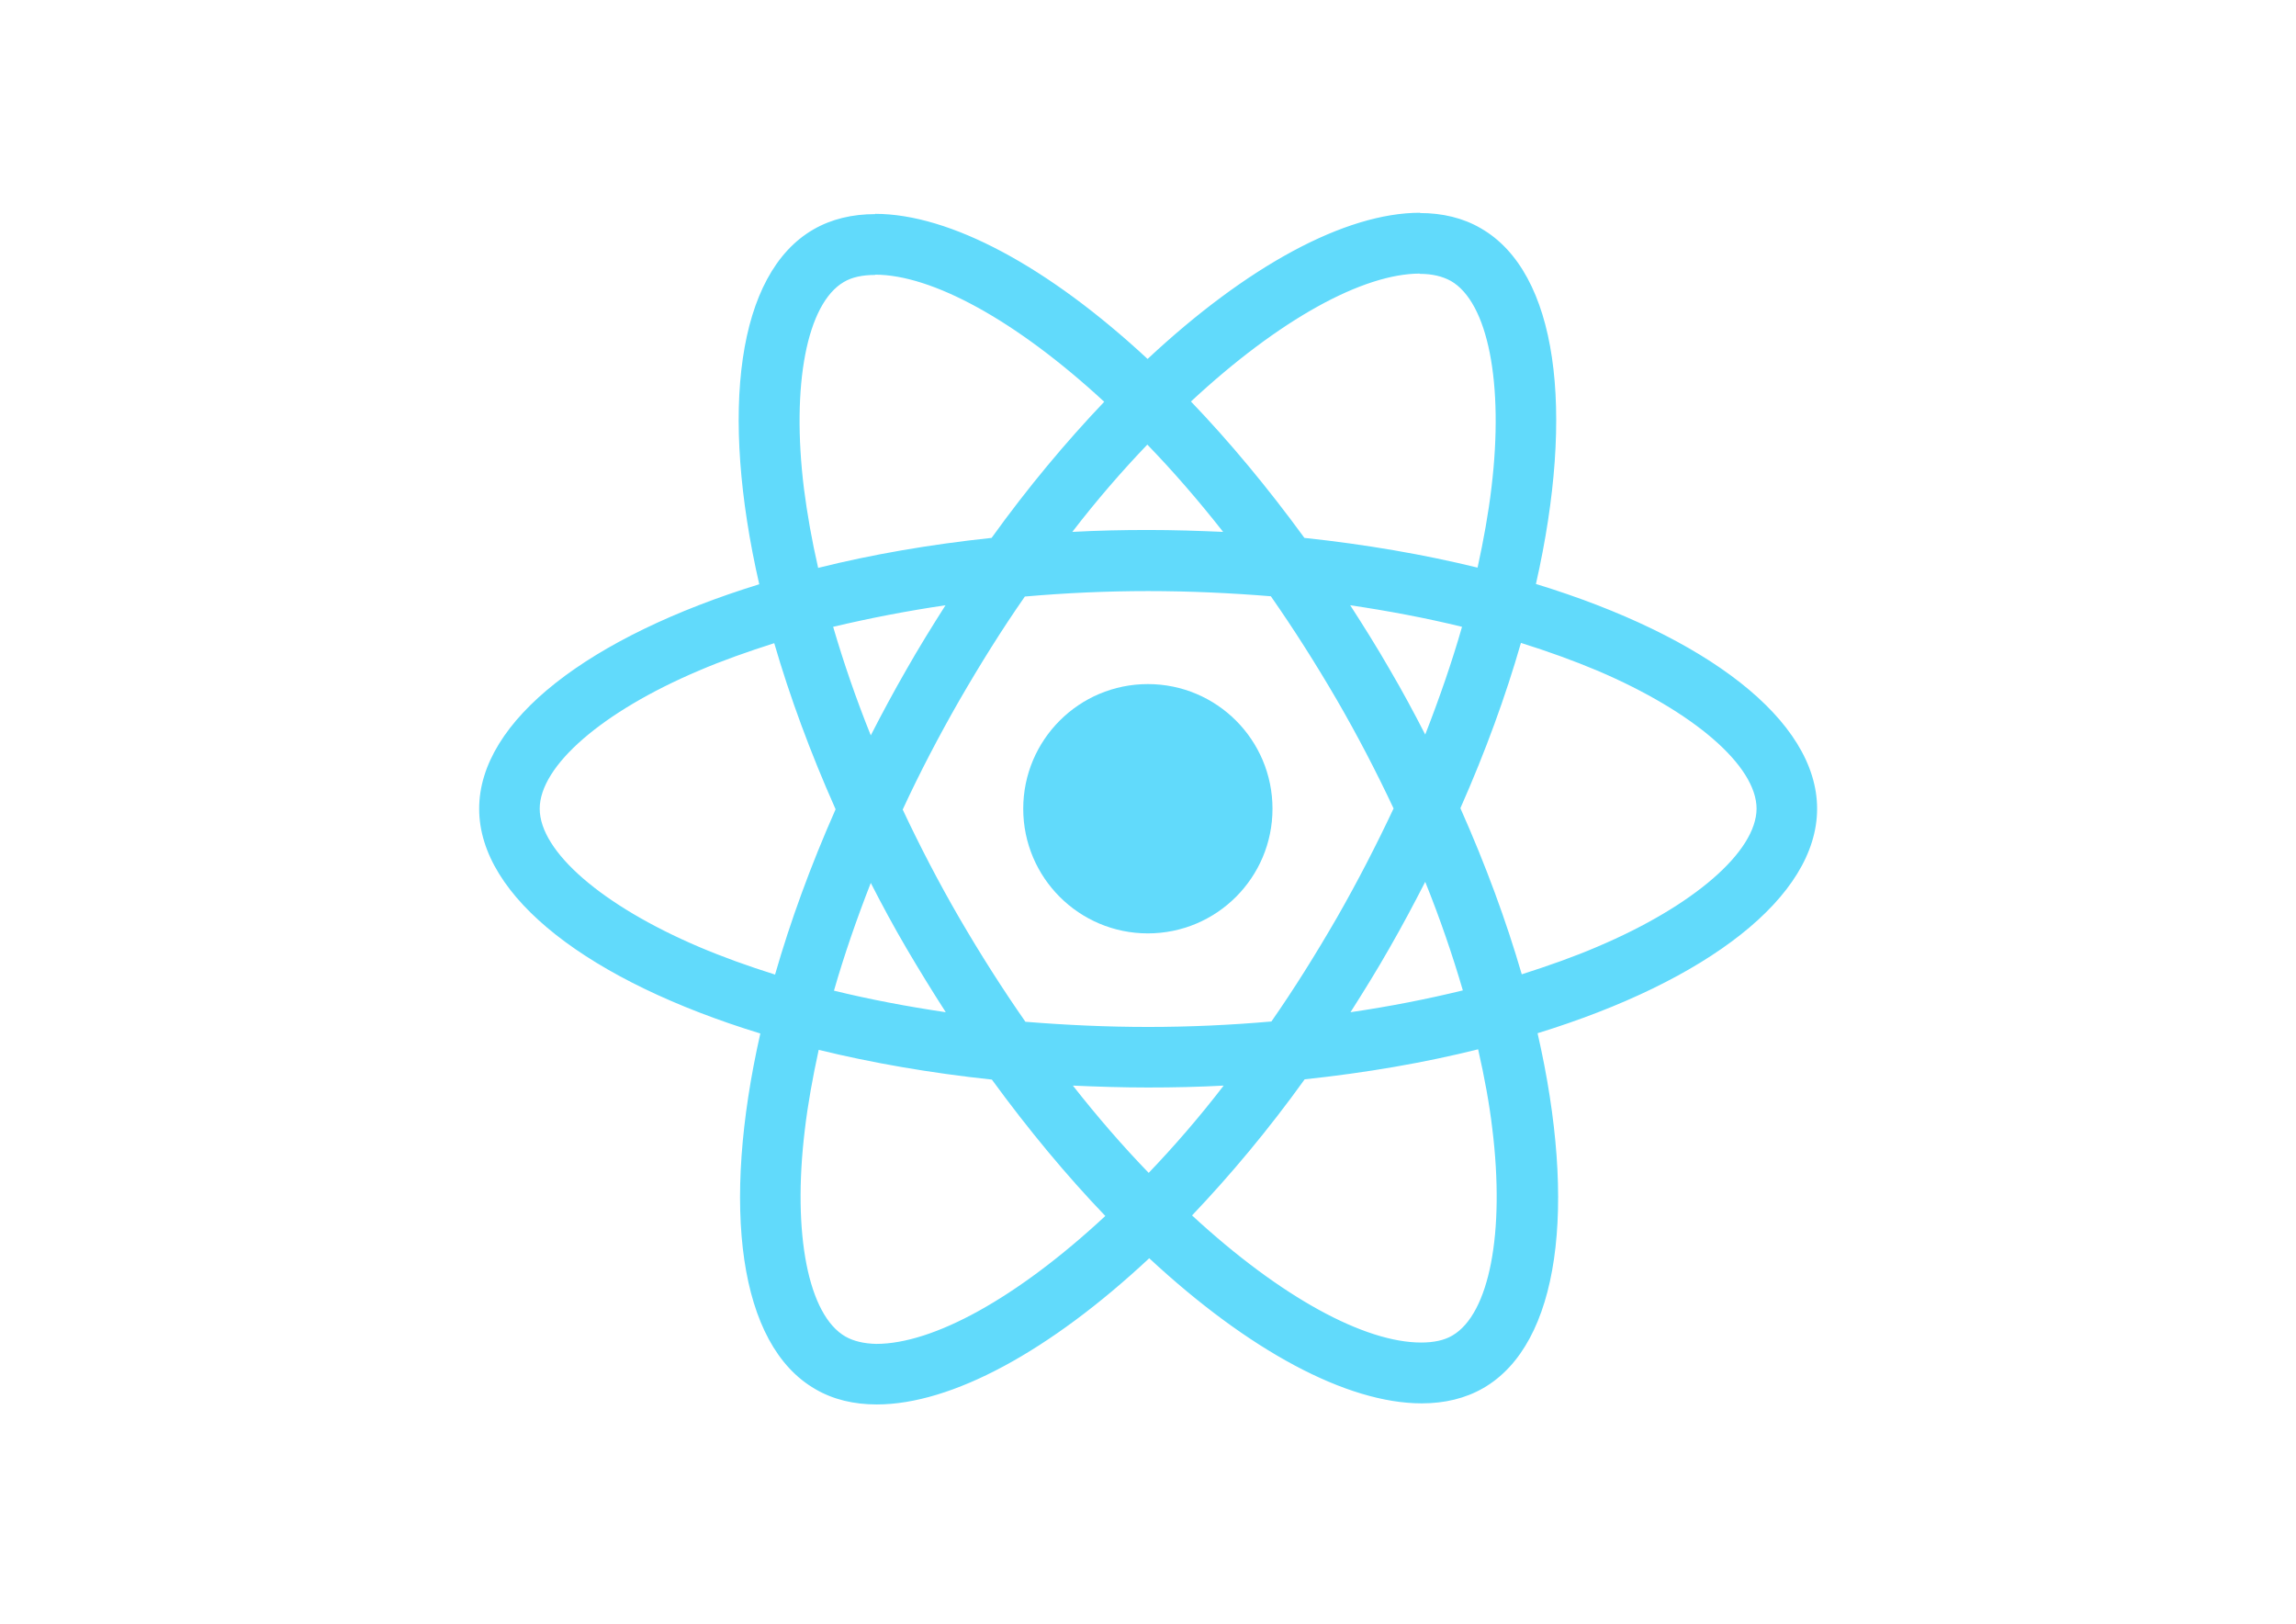
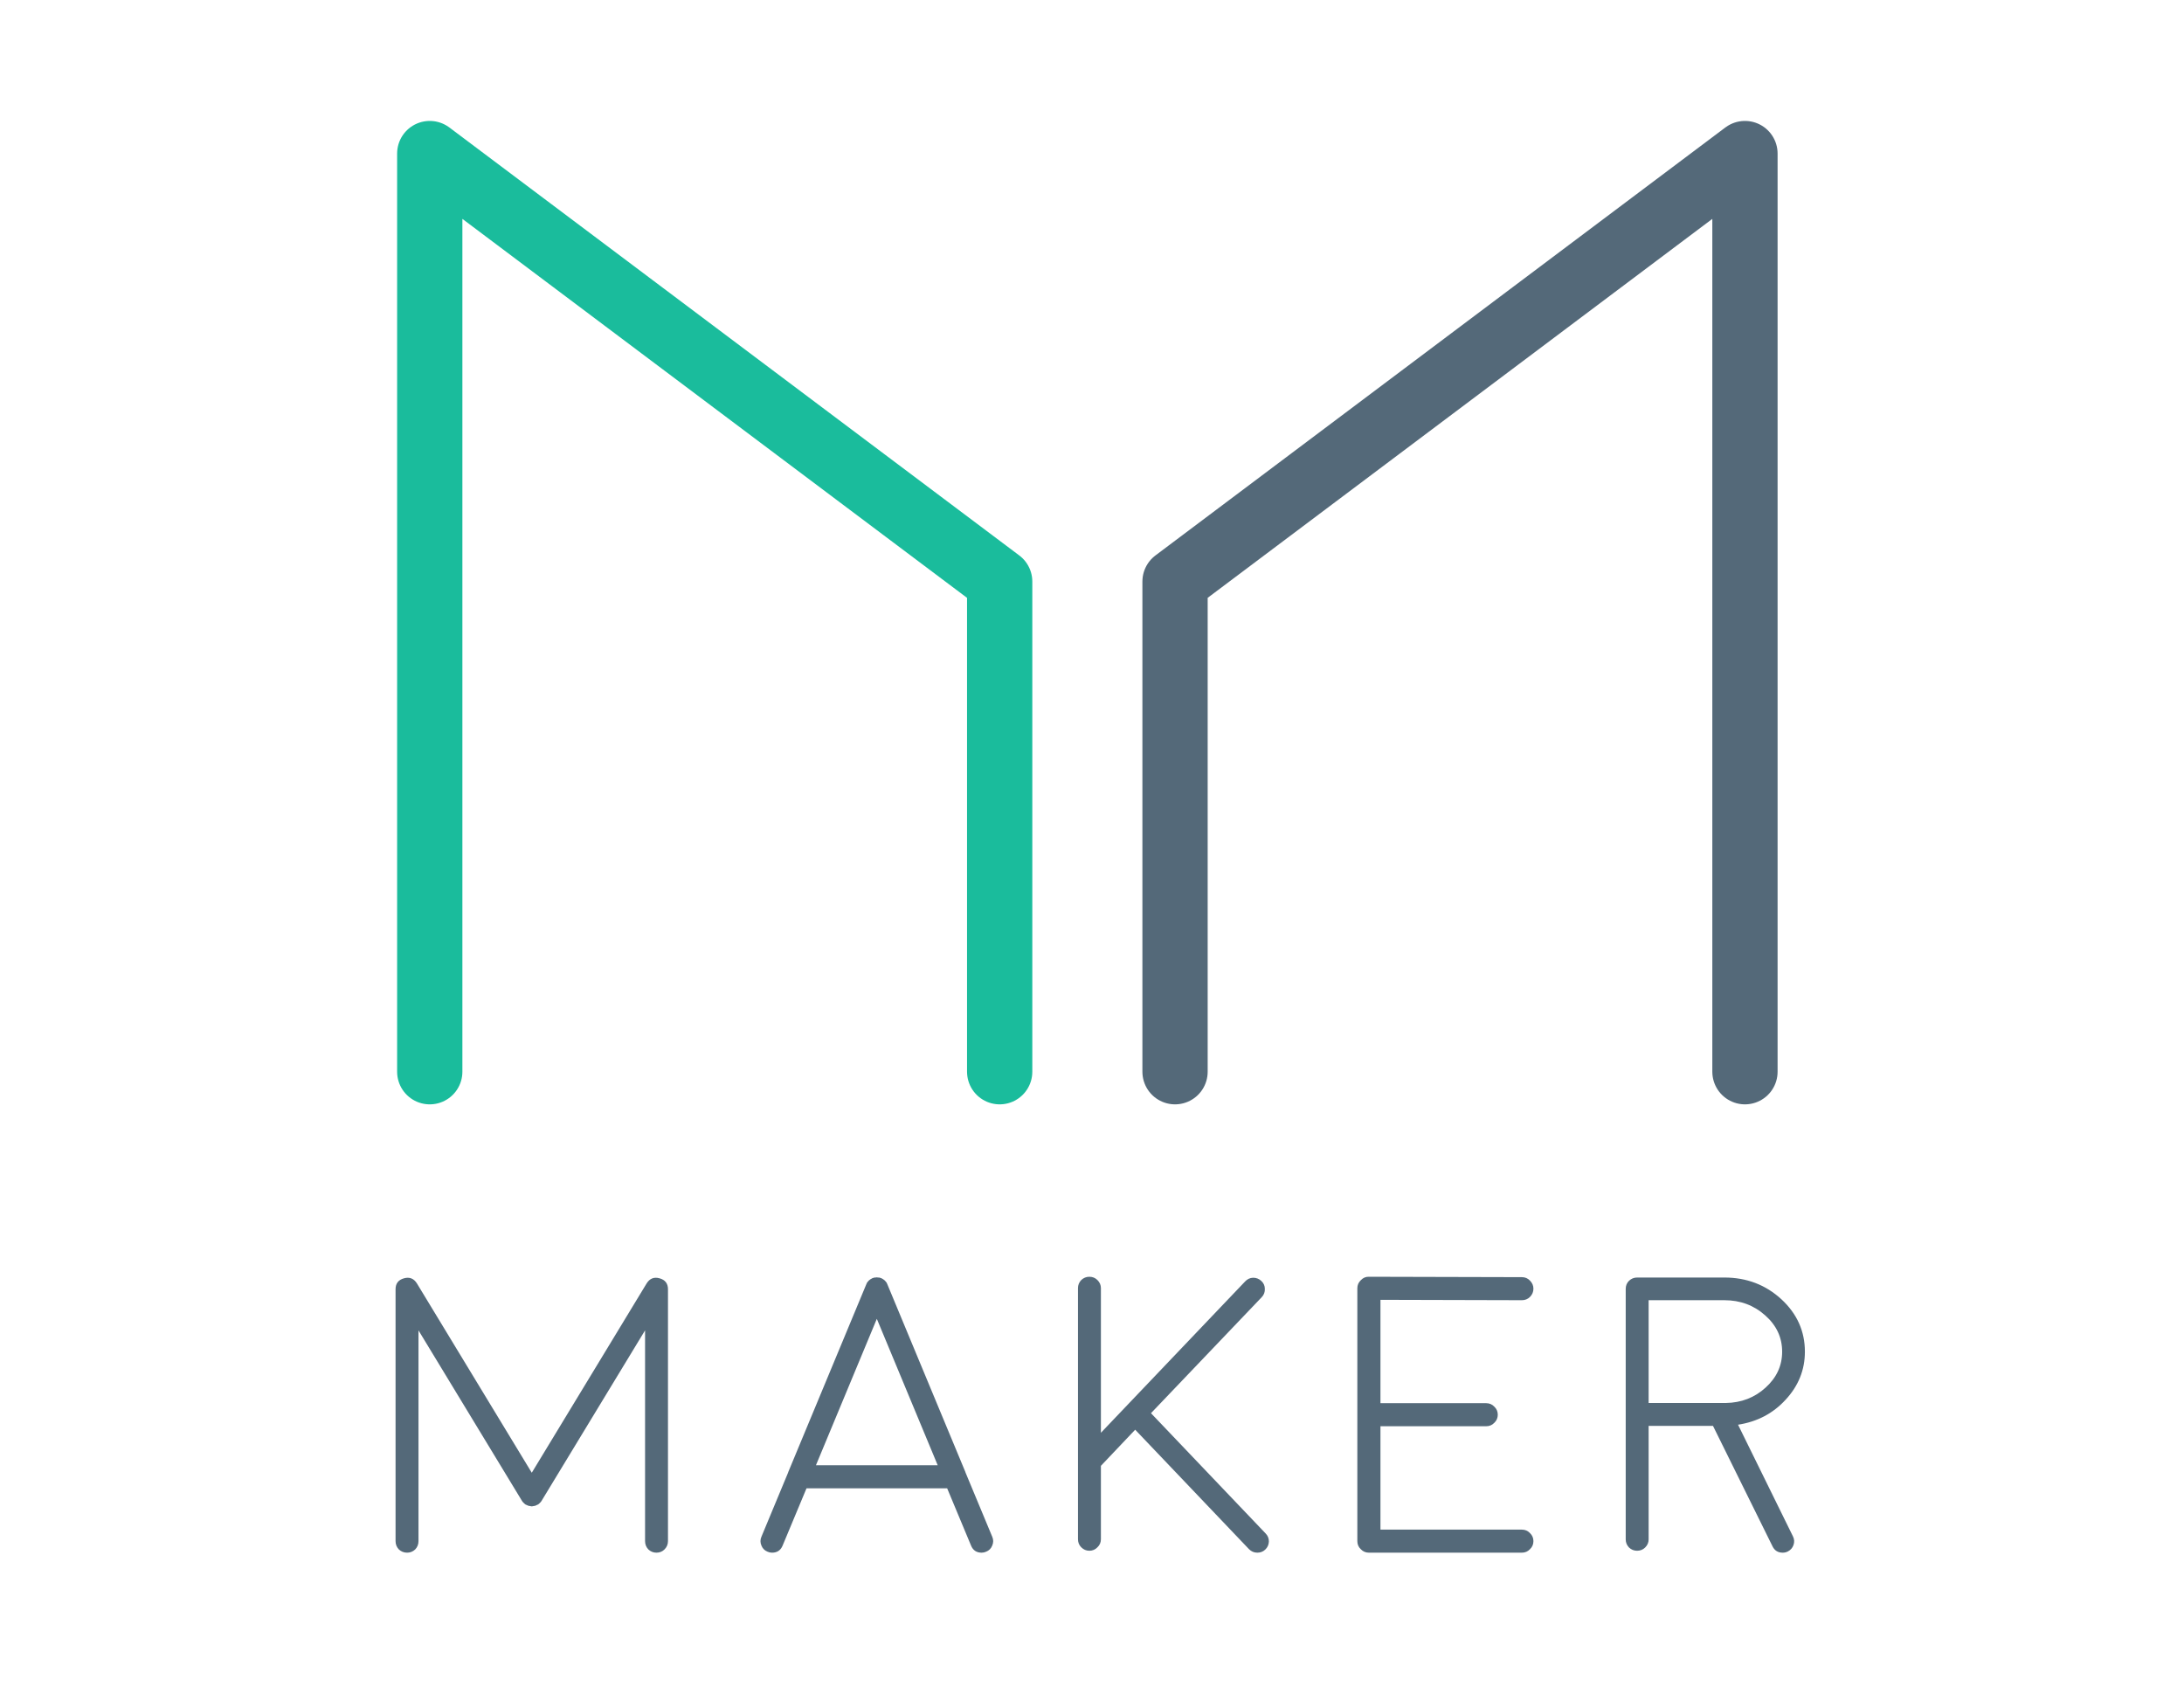
- <svg xmlns="http://www.w3.org/2000/svg" viewBox="0 0 841.9 595.3">
-   <g fill="#61DAFB">
-     <path d="M666.3 296.5c0-32.5-40.7-63.3-103.1-82.4 14.4-63.6 8-114.2-20.2-130.4-6.5-3.8-14.1-5.6-22.4-5.6v22.3c4.6 0 8.3.9 11.4 2.6 13.6 7.8 19.5 37.5 14.9 75.7-1.1 9.4-2.9 19.3-5.1 29.4-19.6-4.8-41-8.5-63.5-10.9-13.5-18.5-27.5-35.3-41.6-50 32.6-30.3 63.2-46.9 84-46.9V78c-27.5 0-63.5 19.6-99.9 53.6-36.4-33.8-72.4-53.2-99.9-53.2v22.3c20.7 0 51.4 16.5 84 46.6-14 14.7-28 31.4-41.3 49.9-22.6 2.4-44 6.1-63.6 11-2.3-10-4-19.7-5.2-29-4.7-38.2 1.1-67.9 14.6-75.8 3-1.8 6.9-2.6 11.5-2.6V78.5c-8.4 0-16 1.8-22.6 5.6-28.1 16.2-34.4 66.7-19.9 130.1-62.2 19.2-102.7 49.9-102.7 82.3 0 32.5 40.7 63.3 103.1 82.4-14.4 63.6-8 114.2 20.2 130.4 6.5 3.8 14.1 5.6 22.5 5.6 27.5 0 63.5-19.6 99.9-53.6 36.4 33.8 72.4 53.2 99.9 53.2 8.4 0 16-1.8 22.6-5.6 28.1-16.2 34.4-66.7 19.9-130.1 62-19.1 102.5-49.9 102.5-82.3zm-130.2-66.7c-3.7 12.9-8.3 26.2-13.5 39.5-4.1-8-8.4-16-13.1-24-4.6-8-9.5-15.8-14.4-23.4 14.2 2.1 27.9 4.7 41 7.9zm-45.8 106.5c-7.8 13.5-15.8 26.3-24.1 38.2-14.9 1.3-30 2-45.2 2-15.1 0-30.2-.7-45-1.9-8.3-11.9-16.4-24.6-24.2-38-7.6-13.1-14.5-26.4-20.8-39.8 6.2-13.4 13.2-26.8 20.7-39.9 7.8-13.5 15.8-26.3 24.1-38.2 14.9-1.3 30-2 45.2-2 15.1 0 30.2.7 45 1.9 8.3 11.9 16.4 24.6 24.2 38 7.6 13.1 14.5 26.4 20.8 39.8-6.3 13.4-13.2 26.8-20.7 39.9zm32.3-13c5.4 13.4 10 26.8 13.8 39.8-13.1 3.2-26.9 5.9-41.2 8 4.9-7.7 9.8-15.6 14.4-23.7 4.6-8 8.9-16.1 13-24.1zM421.2 430c-9.3-9.6-18.6-20.3-27.8-32 9 .4 18.2.7 27.5.7 9.4 0 18.7-.2 27.8-.7-9 11.7-18.3 22.4-27.5 32zm-74.4-58.9c-14.2-2.1-27.9-4.7-41-7.9 3.7-12.9 8.3-26.2 13.5-39.5 4.1 8 8.4 16 13.1 24 4.7 8 9.5 15.8 14.4 23.4zM420.7 163c9.3 9.6 18.6 20.3 27.8 32-9-.4-18.2-.7-27.5-.7-9.4 0-18.7.2-27.8.7 9-11.7 18.3-22.4 27.5-32zm-74 58.9c-4.9 7.7-9.8 15.6-14.4 23.7-4.6 8-8.9 16-13 24-5.4-13.4-10-26.8-13.8-39.8 13.1-3.1 26.9-5.8 41.2-7.9zm-90.5 125.2c-35.4-15.1-58.3-34.9-58.3-50.6 0-15.7 22.9-35.6 58.3-50.6 8.6-3.7 18-7 27.7-10.1 5.7 19.6 13.2 40 22.5 60.9-9.2 20.8-16.6 41.1-22.2 60.6-9.9-3.1-19.3-6.5-28-10.2zM310 490c-13.6-7.8-19.5-37.5-14.9-75.7 1.1-9.4 2.9-19.3 5.1-29.4 19.6 4.8 41 8.5 63.5 10.9 13.5 18.5 27.5 35.3 41.6 50-32.6 30.3-63.2 46.9-84 46.9-4.5-.1-8.3-1-11.3-2.7zm237.2-76.2c4.7 38.2-1.1 67.9-14.6 75.8-3 1.8-6.9 2.6-11.5 2.6-20.7 0-51.4-16.5-84-46.6 14-14.7 28-31.4 41.3-49.9 22.6-2.4 44-6.1 63.6-11 2.3 10.1 4.1 19.8 5.2 29.1zm38.5-66.7c-8.6 3.7-18 7-27.7 10.1-5.7-19.6-13.2-40-22.5-60.9 9.2-20.8 16.6-41.1 22.2-60.6 9.9 3.1 19.3 6.5 28.1 10.2 35.4 15.1 58.3 34.9 58.3 50.6-.1 15.7-23 35.6-58.4 50.6zM320.8 78.4z" />
-     <circle cx="420.9" cy="296.5" r="45.7" />
-     <path d="M520.5 78.1z" />
+ <svg xmlns="http://www.w3.org/2000/svg" width="128px" height="100px" viewBox="0 0 128 100" version="1.1">
+   <defs />
+   <g id="Page-1" stroke="none" stroke-width="1" fill="none" fill-rule="evenodd">
+     <g id="128">
+       <g id="logo-maker" transform="translate(23, 9)">
+         <g id="Path-3-Copy-4-+-Path-3-Copy-5-Copy" transform="translate(2.187028, 0)" stroke-width="3.825" stroke-linecap="round" stroke-linejoin="round">
+           <path d="M33.402,53.812 L33.402,25.083 L0,0 L0,53.812" id="Path-3-Copy-4" stroke="#1ABC9C" />
+           <path d="M77.081,53.812 L77.081,25.083 L43.679,0 L43.679,53.812" id="Path-3-Copy-5" stroke="#546979" transform="translate(60.38032, 26.90625) scale(-1, 1) translate(-60.38032, -26.90625) " />
+         </g>
+         <path d="M1.527,68.971 L7.59,78.96 C7.59,78.96 7.594,78.963 7.602,78.971 L7.602,78.982 C7.617,78.997 7.632,79.016 7.647,79.038 C7.662,79.053 7.677,79.068 7.692,79.083 C7.707,79.098 7.722,79.113 7.737,79.128 C7.76,79.143 7.779,79.158 7.794,79.173 C7.831,79.196 7.839,79.2 7.816,79.185 C7.824,79.185 7.828,79.189 7.828,79.196 L7.85,79.196 C7.873,79.211 7.895,79.222 7.918,79.23 C7.933,79.237 7.952,79.245 7.974,79.252 C7.997,79.26 8.02,79.264 8.042,79.264 C8.057,79.271 8.076,79.275 8.099,79.275 C8.121,79.282 8.144,79.286 8.166,79.286 C8.189,79.286 8.212,79.282 8.234,79.275 C8.257,79.275 8.275,79.271 8.291,79.264 C8.313,79.264 8.336,79.26 8.358,79.252 C8.381,79.245 8.4,79.237 8.415,79.23 C8.437,79.222 8.46,79.211 8.482,79.196 C8.513,79.181 8.524,79.177 8.516,79.185 C8.494,79.2 8.501,79.196 8.539,79.173 C8.554,79.158 8.573,79.143 8.595,79.128 C8.61,79.113 8.626,79.098 8.641,79.083 C8.648,79.076 8.663,79.061 8.686,79.038 C8.701,79.016 8.716,78.997 8.731,78.982 L8.731,78.971 C8.738,78.963 8.742,78.96 8.742,78.96 L14.806,68.971 L14.806,81.324 C14.806,81.512 14.87,81.673 14.998,81.809 C15.133,81.936 15.291,82 15.472,82 C15.66,82 15.818,81.936 15.946,81.809 C16.081,81.673 16.149,81.512 16.149,81.324 L16.149,66.561 C16.149,66.223 15.984,66.009 15.652,65.919 C15.329,65.829 15.077,65.931 14.896,66.223 L8.166,77.315 L1.437,66.223 C1.256,65.931 1.004,65.829 0.68,65.919 C0.349,66.009 0.183,66.223 0.183,66.561 L0.183,81.324 C0.183,81.512 0.247,81.673 0.375,81.809 C0.511,81.936 0.673,82 0.861,82 C1.042,82 1.2,81.936 1.335,81.809 C1.463,81.673 1.527,81.512 1.527,81.324 L1.527,68.971 Z M24.821,76.876 L28.389,68.295 L31.957,76.876 L24.821,76.876 Z M22.247,82 C22.548,82 22.755,81.861 22.868,81.583 L24.268,78.228 L32.511,78.228 L33.911,81.583 C34.024,81.861 34.231,82 34.532,82 C34.622,82 34.709,81.981 34.791,81.944 C34.965,81.876 35.085,81.756 35.153,81.583 C35.228,81.411 35.228,81.238 35.153,81.065 L33.583,77.293 L33.583,77.282 L29.01,66.28 C28.995,66.242 28.977,66.201 28.954,66.156 C28.954,66.163 28.939,66.148 28.909,66.111 C28.886,66.081 28.871,66.062 28.864,66.054 C28.856,66.054 28.837,66.039 28.807,66.009 C28.777,65.987 28.762,65.976 28.762,65.976 C28.687,65.923 28.604,65.889 28.514,65.874 C28.521,65.874 28.502,65.874 28.457,65.874 C28.419,65.867 28.397,65.863 28.389,65.863 C28.382,65.863 28.356,65.867 28.31,65.874 L28.254,65.874 C28.171,65.889 28.092,65.923 28.017,65.976 C28.024,65.968 28.009,65.979 27.972,66.009 C27.942,66.032 27.923,66.047 27.915,66.054 C27.908,66.062 27.893,66.081 27.87,66.111 C27.84,66.141 27.825,66.156 27.825,66.156 C27.802,66.201 27.783,66.242 27.768,66.28 L23.195,77.282 L23.195,77.293 L21.626,81.065 C21.551,81.238 21.551,81.411 21.626,81.583 C21.694,81.756 21.814,81.876 21.987,81.944 C22.07,81.981 22.157,82 22.247,82 L22.247,82 Z M41.318,81.685 C41.454,81.557 41.522,81.399 41.522,81.212 L41.522,76.91 L43.531,74.793 L50.204,81.797 C50.34,81.932 50.502,82 50.69,82 C50.871,82 51.025,81.94 51.153,81.82 C51.288,81.692 51.36,81.535 51.367,81.347 C51.367,81.159 51.303,81.002 51.176,80.874 L44.457,73.825 L50.95,67.023 C51.078,66.888 51.138,66.726 51.13,66.539 C51.13,66.358 51.063,66.205 50.927,66.077 C50.792,65.949 50.63,65.886 50.442,65.886 C50.261,65.893 50.107,65.964 49.979,66.099 L41.522,74.973 L41.522,66.494 C41.522,66.313 41.454,66.156 41.318,66.021 C41.19,65.893 41.032,65.829 40.844,65.829 C40.663,65.829 40.505,65.893 40.37,66.021 C40.242,66.156 40.178,66.313 40.178,66.494 L40.178,81.212 C40.178,81.399 40.242,81.557 40.37,81.685 C40.505,81.82 40.663,81.887 40.844,81.887 C41.032,81.887 41.19,81.82 41.318,81.685 L41.318,81.685 Z M66.193,82 C66.382,82 66.54,81.932 66.668,81.797 C66.803,81.67 66.871,81.512 66.871,81.324 C66.871,81.137 66.803,80.979 66.668,80.851 C66.54,80.716 66.382,80.649 66.193,80.649 L57.906,80.649 L57.906,74.59 L64.104,74.59 C64.293,74.59 64.451,74.523 64.579,74.388 C64.714,74.26 64.782,74.102 64.782,73.915 C64.782,73.727 64.714,73.569 64.579,73.442 C64.451,73.307 64.293,73.239 64.104,73.239 L57.906,73.239 L57.906,67.181 L66.193,67.203 C66.382,67.203 66.54,67.139 66.668,67.012 C66.803,66.876 66.871,66.715 66.871,66.527 C66.871,66.347 66.803,66.19 66.668,66.054 C66.54,65.919 66.382,65.852 66.193,65.852 L57.228,65.829 C57.047,65.822 56.889,65.889 56.754,66.032 C56.618,66.16 56.551,66.317 56.551,66.505 L56.551,81.324 C56.551,81.512 56.618,81.67 56.754,81.797 C56.882,81.932 57.04,82 57.228,82 L66.193,82 Z M80.477,72.327 C79.837,72.912 79.058,73.213 78.14,73.228 L73.623,73.228 L73.623,67.203 L78.061,67.203 C78.994,67.203 79.792,67.5 80.455,68.093 C81.117,68.678 81.448,69.388 81.448,70.221 C81.448,71.039 81.125,71.741 80.477,72.327 L80.477,72.327 Z M72.946,65.874 C72.765,65.874 72.607,65.938 72.472,66.066 C72.344,66.193 72.28,66.351 72.28,66.539 L72.28,81.223 C72.28,81.403 72.344,81.561 72.472,81.696 C72.607,81.824 72.765,81.887 72.946,81.887 C73.134,81.887 73.292,81.824 73.42,81.696 C73.556,81.561 73.623,81.403 73.623,81.223 L73.623,74.568 L77.395,74.568 L80.884,81.628 C81.004,81.876 81.204,82 81.482,82 C81.588,82 81.685,81.977 81.776,81.932 C81.941,81.85 82.054,81.722 82.114,81.55 C82.175,81.377 82.163,81.208 82.081,81.043 L78.863,74.5 C79.984,74.328 80.914,73.84 81.651,73.036 C82.404,72.225 82.781,71.287 82.781,70.221 C82.781,69.02 82.321,67.995 81.403,67.147 C80.477,66.298 79.363,65.874 78.061,65.874 L72.946,65.874 Z" id="Maker" fill="#546979" />
+       </g>
+     </g>
  </g>
</svg>
